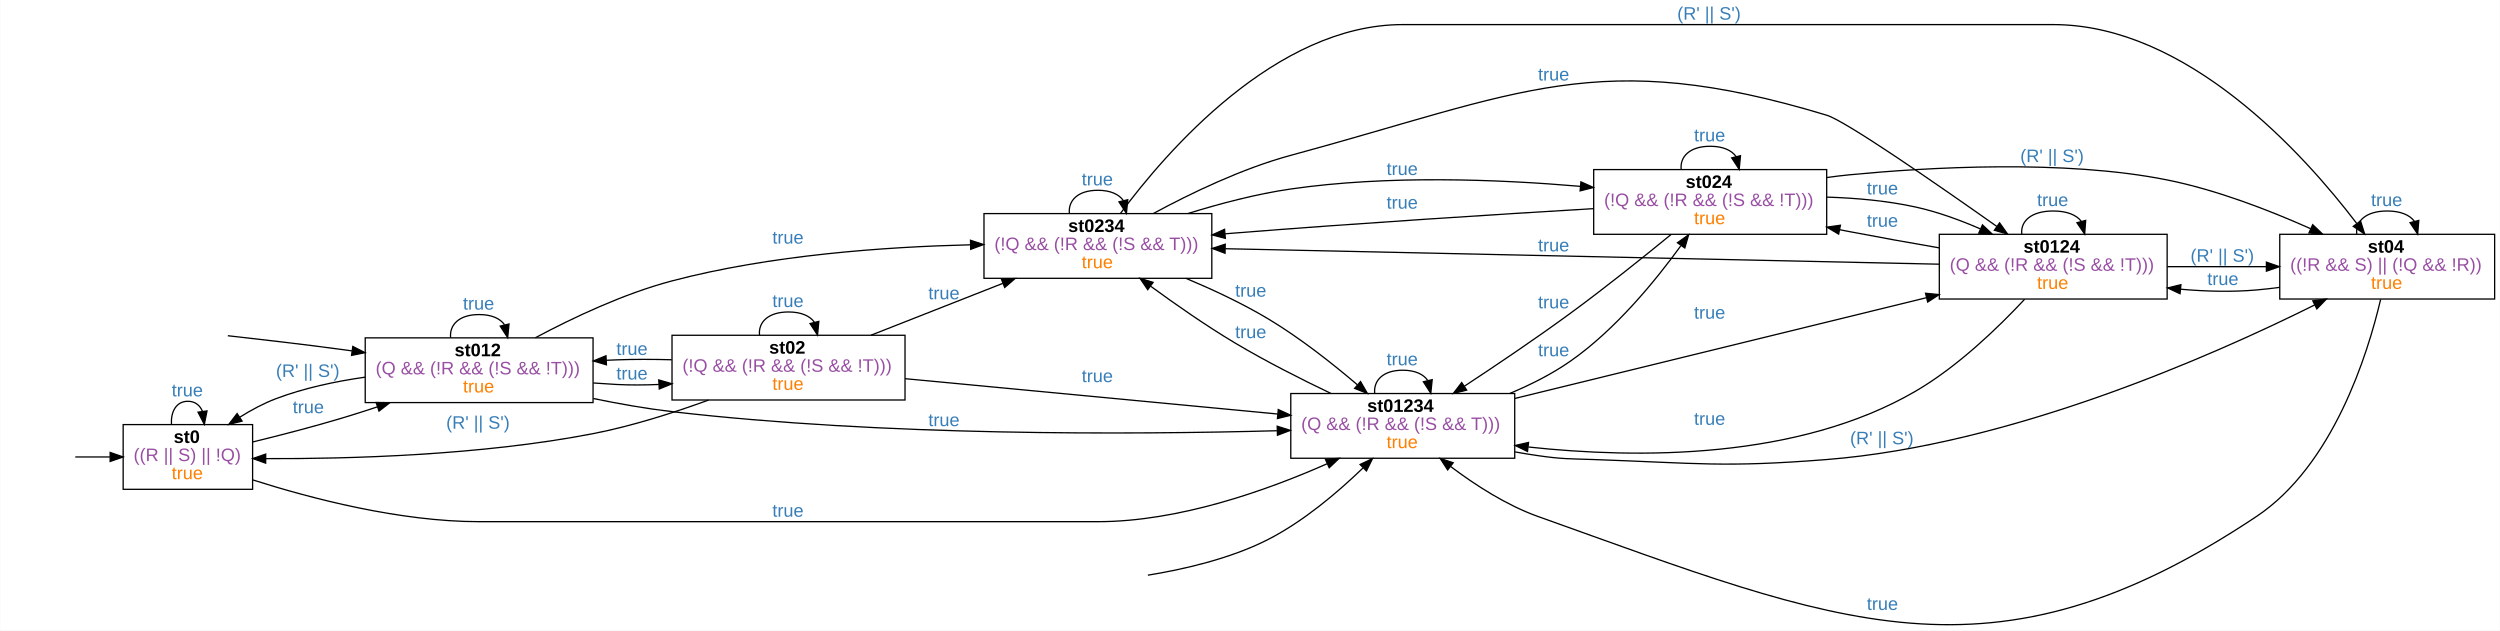
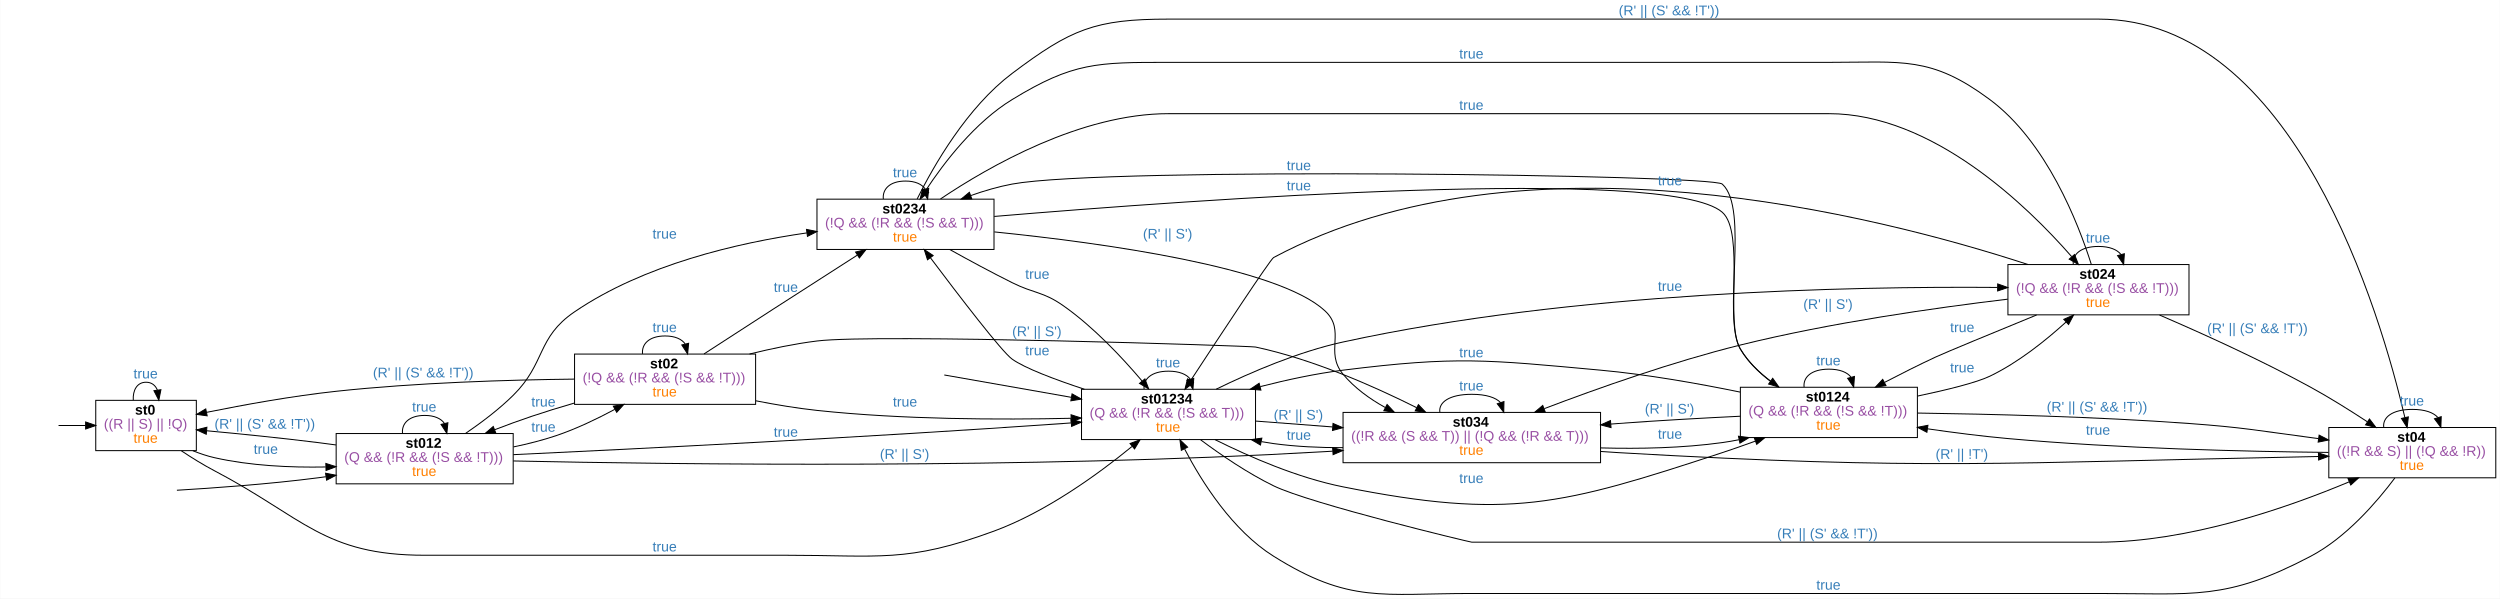
- <svg xmlns="http://www.w3.org/2000/svg" width="1931pt" height="487pt" viewBox="0.00 0.00 1931.00 487.07">
-   <g id="graph0" class="graph" transform="scale(1 1) rotate(0) translate(4 483.0721)">
-     <polygon fill="#ffffff" stroke="transparent" points="-4,4 -4,-483.072 1927,-483.072 1927,4 -4,4" />
+ <svg xmlns="http://www.w3.org/2000/svg" width="2485pt" height="595pt" viewBox="0.00 0.00 2485.00 595.09">
+   <g id="graph0" class="graph" transform="scale(1 1) rotate(0) translate(4 591.0904)">
+     <polygon fill="#ffffff" stroke="transparent" points="-4,4 -4,-591.09 2481,-591.09 2481,4 -4,4" />
    <g id="node2" class="node">
-       <polygon fill="none" stroke="#000000" points="191,-155.072 91,-155.072 91,-105.072 191,-105.072 191,-155.072" />
-       <text text-anchor="start" x="130" y="-140.872" font-family="arial" font-weight="bold" font-size="14.00" fill="#000000">st0</text>
-       <text text-anchor="start" x="99" y="-126.872" font-family="arial" font-size="14.00" fill="#984ea3">((R || S) || !Q)</text>
-       <text text-anchor="start" x="128.5" y="-112.872" font-family="arial" font-size="14.00" fill="#ff7f00">true</text>
+       <polygon fill="none" stroke="#000000" points="191,-193.09 91,-193.09 91,-143.09 191,-143.09 191,-193.09" />
+       <text text-anchor="start" x="130" y="-178.89" font-family="arial" font-weight="bold" font-size="14.00" fill="#000000">st0</text>
+       <text text-anchor="start" x="99" y="-164.89" font-family="arial" font-size="14.00" fill="#984ea3">((R || S) || !Q)</text>
+       <text text-anchor="start" x="128.5" y="-150.89" font-family="arial" font-size="14.00" fill="#ff7f00">true</text>
    </g>
    <g id="edge1" class="edge">
-       <path fill="none" stroke="#000000" d="M54.016,-130.072C62.14,-130.072 71.399,-130.072 80.775,-130.072" />
-       <polygon fill="#000000" stroke="#000000" points="80.946,-133.572 90.946,-130.072 80.946,-126.572 80.946,-133.572" />
+       <path fill="none" stroke="#000000" d="M54.016,-168.09C62.14,-168.09 71.399,-168.09 80.775,-168.09" />
+       <polygon fill="#000000" stroke="#000000" points="80.946,-171.59 90.946,-168.09 80.946,-164.59 80.946,-171.59" />
    </g>
    <g id="edge4" class="edge">
-       <path fill="none" stroke="#000000" d="M128.3,-155.248C127.735,-164.982 131.969,-173.072 141,-173.072 146.644,-173.072 150.415,-169.912 152.311,-165.165" />
-       <polygon fill="#000000" stroke="#000000" points="155.779,-165.637 153.7,-155.248 148.847,-164.666 155.779,-165.637" />
-       <text text-anchor="start" x="128.5" y="-176.872" font-family="arial" font-size="14.00" fill="#377eb8">true</text>
+       <path fill="none" stroke="#000000" d="M128.3,-193.266C127.735,-203 131.969,-211.09 141,-211.09 146.644,-211.09 150.415,-207.93 152.311,-203.183" />
+       <polygon fill="#000000" stroke="#000000" points="155.779,-203.655 153.7,-193.266 148.847,-202.684 155.779,-203.655" />
+       <text text-anchor="start" x="128.5" y="-214.89" font-family="arial" font-size="14.00" fill="#377eb8">true</text>
    </g>
    <g id="node4" class="node">
-       <polygon fill="none" stroke="#000000" points="454,-222.072 278,-222.072 278,-172.072 454,-172.072 454,-222.072" />
-       <text text-anchor="start" x="347" y="-207.872" font-family="arial" font-weight="bold" font-size="14.00" fill="#000000">st012</text>
-       <text text-anchor="start" x="286" y="-193.872" font-family="arial" font-size="14.00" fill="#984ea3">(Q &amp;&amp; (!R &amp;&amp; (!S &amp;&amp; !T)))</text>
-       <text text-anchor="start" x="353.5" y="-179.872" font-family="arial" font-size="14.00" fill="#ff7f00">true</text>
+       <polygon fill="none" stroke="#000000" points="506,-160.09 330,-160.09 330,-110.09 506,-110.09 506,-160.09" />
+       <text text-anchor="start" x="399" y="-145.89" font-family="arial" font-weight="bold" font-size="14.00" fill="#000000">st012</text>
+       <text text-anchor="start" x="338" y="-131.89" font-family="arial" font-size="14.00" fill="#984ea3">(Q &amp;&amp; (!R &amp;&amp; (!S &amp;&amp; !T)))</text>
+       <text text-anchor="start" x="405.5" y="-117.89" font-family="arial" font-size="14.00" fill="#ff7f00">true</text>
    </g>
    <g id="edge5" class="edge">
-       <path fill="none" stroke="#000000" d="M191.063,-141.645C212.423,-146.853 237.551,-153.339 260,-160.072 268.938,-162.753 278.239,-165.725 287.456,-168.785" />
-       <polygon fill="#000000" stroke="#000000" points="286.417,-172.129 297.011,-171.998 288.648,-165.494 286.417,-172.129" />
-       <text text-anchor="start" x="222" y="-163.872" font-family="arial" font-size="14.00" fill="#377eb8">true</text>
+       <path fill="none" stroke="#000000" d="M187.612,-142.964C194.611,-140.139 201.873,-137.701 209,-136.09 244.514,-128.062 284.298,-126.174 319.549,-126.846" />
+       <polygon fill="#000000" stroke="#000000" points="319.758,-130.353 329.847,-127.117 319.942,-123.355 319.758,-130.353" />
+       <text text-anchor="start" x="248" y="-139.89" font-family="arial" font-size="14.00" fill="#377eb8">true</text>
    </g>
    <g id="node6" class="node">
-       <polygon fill="none" stroke="#000000" points="1166,-179.072 993,-179.072 993,-129.072 1166,-129.072 1166,-179.072" />
-       <text text-anchor="start" x="1052" y="-164.872" font-family="arial" font-weight="bold" font-size="14.00" fill="#000000">st01234</text>
-       <text text-anchor="start" x="1001" y="-150.872" font-family="arial" font-size="14.00" fill="#984ea3">(Q &amp;&amp; (!R &amp;&amp; (!S &amp;&amp; T)))</text>
-       <text text-anchor="start" x="1067" y="-136.872" font-family="arial" font-size="14.00" fill="#ff7f00">true</text>
+       <polygon fill="none" stroke="#000000" points="1244,-204.09 1071,-204.09 1071,-154.09 1244,-154.09 1244,-204.09" />
+       <text text-anchor="start" x="1130" y="-189.89" font-family="arial" font-weight="bold" font-size="14.00" fill="#000000">st01234</text>
+       <text text-anchor="start" x="1079" y="-175.89" font-family="arial" font-size="14.00" fill="#984ea3">(Q &amp;&amp; (!R &amp;&amp; (!S &amp;&amp; T)))</text>
+       <text text-anchor="start" x="1145" y="-161.89" font-family="arial" font-size="14.00" fill="#ff7f00">true</text>
    </g>
    <g id="edge6" class="edge">
-       <path fill="none" stroke="#000000" d="M191.227,-112.303C236.366,-97.932 304.776,-80.072 366,-80.072 366,-80.072 366,-80.072 844,-80.072 906.547,-80.072 974.318,-104.123 1021.029,-124.802" />
-       <polygon fill="#000000" stroke="#000000" points="1019.82,-128.096 1030.375,-129.019 1022.699,-121.716 1019.82,-128.096" />
-       <text text-anchor="start" x="592.5" y="-83.872" font-family="arial" font-size="14.00" fill="#377eb8">true</text>
+       <path fill="none" stroke="#000000" d="M176.167,-142.868C186.487,-136.007 197.97,-128.88 209,-123.09 297.641,-76.562 317.889,-39.09 418,-39.09 418,-39.09 418,-39.09 777.5,-39.09 869.896,-39.09 897.286,-31.19 984,-63.09 1036.039,-82.235 1087.861,-119.942 1121.13,-147.179" />
+       <polygon fill="#000000" stroke="#000000" points="1119.247,-150.165 1129.177,-153.86 1123.719,-144.779 1119.247,-150.165" />
+       <text text-anchor="start" x="644.5" y="-42.89" font-family="arial" font-size="14.00" fill="#377eb8">true</text>
    </g>
    <g id="edge2" class="edge">
-       <path fill="none" stroke="#000000" d="M171.855,-223.722C195.898,-221.044 230.105,-217.086 260,-213.072 262.542,-212.731 265.118,-212.38 267.716,-212.021" />
-       <polygon fill="#000000" stroke="#000000" points="268.408,-215.459 277.825,-210.605 267.436,-208.526 268.408,-215.459" />
+       <path fill="none" stroke="#000000" d="M171.674,-103.715C205.969,-105.737 263.116,-109.723 312,-116.09 314.555,-116.423 317.142,-116.775 319.75,-117.144" />
+       <polygon fill="#000000" stroke="#000000" points="319.49,-120.643 329.893,-118.638 320.51,-113.718 319.49,-120.643" />
+     </g>
+     <g id="edge13" class="edge">
+       <path fill="none" stroke="#000000" d="M329.841,-148.744C323.808,-149.572 317.817,-150.363 312,-151.09 275.404,-155.668 234.277,-159.789 201.529,-162.827" />
+       <polygon fill="#000000" stroke="#000000" points="200.845,-159.375 191.207,-163.774 201.485,-166.345 200.845,-159.375" />
+       <text text-anchor="start" x="209" y="-164.89" font-family="arial" font-size="14.00" fill="#377eb8">(R' || (S' &amp;&amp; !T'))</text>
+     </g>
+     <g id="edge17" class="edge">
+       <path fill="none" stroke="#000000" d="M395.961,-160.266C394.982,-170 402.328,-178.09 418,-178.09 427.795,-178.09 434.338,-174.93 437.628,-170.183" />
+       <polygon fill="#000000" stroke="#000000" points="441.078,-170.81 440.039,-160.266 434.276,-169.156 441.078,-170.81" />
+       <text text-anchor="start" x="405.5" y="-181.89" font-family="arial" font-size="14.00" fill="#377eb8">true</text>
+     </g>
+     <g id="edge18" class="edge">
+       <path fill="none" stroke="#000000" d="M506.139,-139.088C628.804,-144.848 857.921,-156.317 1053,-170.09 1055.543,-170.27 1058.12,-170.457 1060.721,-170.65" />
+       <polygon fill="#000000" stroke="#000000" points="1060.604,-174.151 1070.841,-171.42 1061.136,-167.171 1060.604,-174.151" />
+       <text text-anchor="start" x="765" y="-156.89" font-family="arial" font-size="14.00" fill="#377eb8">true</text>
+     </g>
+     <g id="node7" class="node">
+       <polygon fill="none" stroke="#000000" points="747,-239.09 567,-239.09 567,-189.09 747,-189.09 747,-239.09" />
+       <text text-anchor="start" x="642" y="-224.89" font-family="arial" font-weight="bold" font-size="14.00" fill="#000000">st02</text>
+       <text text-anchor="start" x="575" y="-210.89" font-family="arial" font-size="14.00" fill="#984ea3">(!Q &amp;&amp; (!R &amp;&amp; (!S &amp;&amp; !T)))</text>
+       <text text-anchor="start" x="644.5" y="-196.89" font-family="arial" font-size="14.00" fill="#ff7f00">true</text>
+     </g>
+     <g id="edge15" class="edge">
+       <path fill="none" stroke="#000000" d="M506.305,-146.796C520.761,-149.791 535.438,-153.505 549,-158.09 568.679,-164.745 589.178,-174.552 606.963,-184.107" />
+       <polygon fill="#000000" stroke="#000000" points="605.546,-187.322 615.997,-189.063 608.913,-181.185 605.546,-187.322" />
+       <text text-anchor="start" x="524" y="-161.89" font-family="arial" font-size="14.00" fill="#377eb8">true</text>
+     </g>
+     <g id="node8" class="node">
+       <polygon fill="none" stroke="#000000" points="1587,-181.09 1331,-181.09 1331,-131.09 1587,-131.09 1587,-181.09" />
+       <text text-anchor="start" x="1440" y="-166.89" font-family="arial" font-weight="bold" font-size="14.00" fill="#000000">st034</text>
+       <text text-anchor="start" x="1339" y="-152.89" font-family="arial" font-size="14.00" fill="#984ea3">((!R &amp;&amp; (S &amp;&amp; T)) || (!Q &amp;&amp; (!R &amp;&amp; T)))</text>
+       <text text-anchor="start" x="1446.5" y="-138.89" font-family="arial" font-size="14.00" fill="#ff7f00">true</text>
+     </g>
+     <g id="edge14" class="edge">
+       <path fill="none" stroke="#000000" d="M506.07,-132.829C666.643,-129.362 1017.688,-124.814 1313,-142.09 1315.558,-142.24 1318.14,-142.4 1320.741,-142.568" />
+       <polygon fill="#000000" stroke="#000000" points="1320.638,-146.069 1330.853,-143.259 1321.115,-139.085 1320.638,-146.069" />
+       <text text-anchor="start" x="870.5" y="-134.89" font-family="arial" font-size="14.00" fill="#377eb8">(R' || S')</text>
+     </g>
+     <g id="node9" class="node">
+       <polygon fill="none" stroke="#000000" points="984,-393.09 808,-393.09 808,-343.09 984,-343.09 984,-393.09" />
+       <text text-anchor="start" x="873" y="-378.89" font-family="arial" font-weight="bold" font-size="14.00" fill="#000000">st0234</text>
+       <text text-anchor="start" x="816" y="-364.89" font-family="arial" font-size="14.00" fill="#984ea3">(!Q &amp;&amp; (!R &amp;&amp; (!S &amp;&amp; T)))</text>
+       <text text-anchor="start" x="883.5" y="-350.89" font-family="arial" font-size="14.00" fill="#ff7f00">true</text>
+     </g>
+     <g id="edge16" class="edge">
+       <path fill="none" stroke="#000000" d="M458.637,-160.217C474.306,-170.889 491.829,-184.095 506,-198.09 538.572,-230.259 529.158,-255.326 567,-281.09 635.774,-327.915 728.44,-349.551 797.901,-359.54" />
+       <polygon fill="#000000" stroke="#000000" points="797.591,-363.03 807.976,-360.931 798.548,-356.096 797.591,-363.03" />
+       <text text-anchor="start" x="644.5" y="-353.89" font-family="arial" font-size="14.00" fill="#377eb8">true</text>
+     </g>
+     <g id="edge3" class="edge">
+       <path fill="none" stroke="#000000" d="M934.585,-218.303C967.734,-212.472 1016.964,-203.812 1060.734,-196.112" />
+       <polygon fill="#000000" stroke="#000000" points="1061.61,-199.512 1070.853,-194.332 1060.398,-192.618 1061.61,-199.512" />
+     </g>
+     <g id="edge49" class="edge">
+       <path fill="none" stroke="#000000" d="M1133.22,-204.266C1132.141,-214 1140.234,-222.09 1157.5,-222.09 1168.291,-222.09 1175.499,-218.93 1179.124,-214.183" />
+       <polygon fill="#000000" stroke="#000000" points="1182.574,-214.831 1181.78,-204.266 1175.812,-213.02 1182.574,-214.831" />
+       <text text-anchor="start" x="1145" y="-225.89" font-family="arial" font-size="14.00" fill="#377eb8">true</text>
+     </g>
+     <g id="edge45" class="edge">
+       <path fill="none" stroke="#000000" d="M1244.302,-172.469C1268.106,-170.653 1294.522,-168.638 1320.453,-166.66" />
+       <polygon fill="#000000" stroke="#000000" points="1321.042,-170.125 1330.747,-165.874 1320.509,-163.145 1321.042,-170.125" />
+       <text text-anchor="start" x="1262" y="-173.89" font-family="arial" font-size="14.00" fill="#377eb8">(R' || S')</text>
+     </g>
+     <g id="edge47" class="edge">
+       <path fill="none" stroke="#000000" d="M1073.87,-204.103C1043.945,-214.006 1014.52,-225.138 1002,-234.09 991.793,-241.389 948.772,-297.578 920.773,-334.841" />
+       <polygon fill="#000000" stroke="#000000" points="917.898,-332.841 914.699,-342.941 923.498,-337.041 917.898,-332.841" />
+       <text text-anchor="start" x="1015" y="-237.89" font-family="arial" font-size="14.00" fill="#377eb8">true</text>
+     </g>
+     <g id="node10" class="node">
+       <polygon fill="none" stroke="#000000" points="2477,-166.09 2311,-166.09 2311,-116.09 2477,-116.09 2477,-166.09" />
+       <text text-anchor="start" x="2379" y="-151.89" font-family="arial" font-weight="bold" font-size="14.00" fill="#000000">st04</text>
+       <text text-anchor="start" x="2319" y="-137.89" font-family="arial" font-size="14.00" fill="#984ea3">((!R &amp;&amp; S) || (!Q &amp;&amp; !R))</text>
+       <text text-anchor="start" x="2381.5" y="-123.89" font-family="arial" font-size="14.00" fill="#ff7f00">true</text>
+     </g>
+     <g id="edge44" class="edge">
+       <path fill="none" stroke="#000000" d="M1189.432,-153.828C1209.403,-138.956 1236.161,-120.659 1262,-108.09 1298.811,-90.185 1457.298,-52.09 1459,-52.09 1459,-52.09 1459,-52.09 2082,-52.09 2171.206,-52.09 2269.445,-86.151 2331.401,-112.131" />
+       <polygon fill="#000000" stroke="#000000" points="2330.077,-115.371 2340.649,-116.062 2332.816,-108.929 2330.077,-115.371" />
+       <text text-anchor="start" x="1762.5" y="-55.89" font-family="arial" font-size="14.00" fill="#377eb8">(R' || (S' &amp;&amp; !T'))</text>
+     </g>
+     <g id="node11" class="node">
+       <polygon fill="none" stroke="#000000" points="1902,-206.09 1726,-206.09 1726,-156.09 1902,-156.09 1902,-206.09" />
+       <text text-anchor="start" x="1791" y="-191.89" font-family="arial" font-weight="bold" font-size="14.00" fill="#000000">st0124</text>
+       <text text-anchor="start" x="1734" y="-177.89" font-family="arial" font-size="14.00" fill="#984ea3">(Q &amp;&amp; (!R &amp;&amp; (!S &amp;&amp; !T)))</text>
+       <text text-anchor="start" x="1801.5" y="-163.89" font-family="arial" font-size="14.00" fill="#ff7f00">true</text>
+     </g>
+     <g id="edge48" class="edge">
+       <path fill="none" stroke="#000000" d="M1203.778,-153.996C1237.851,-137.006 1285.903,-116.076 1331,-107.09 1495.992,-74.215 1548.167,-88.587 1708,-141.09 1718.695,-144.604 1729.907,-148.545 1740.869,-152.548" />
+       <polygon fill="#000000" stroke="#000000" points="1739.825,-155.894 1750.419,-156.073 1742.249,-149.327 1739.825,-155.894" />
+       <text text-anchor="start" x="1446.5" y="-110.89" font-family="arial" font-size="14.00" fill="#377eb8">true</text>
+     </g>
+     <g id="node12" class="node">
+       <polygon fill="none" stroke="#000000" points="2172,-328.09 1992,-328.09 1992,-278.09 2172,-278.09 2172,-328.09" />
+       <text text-anchor="start" x="2063" y="-313.89" font-family="arial" font-weight="bold" font-size="14.00" fill="#000000">st024</text>
+       <text text-anchor="start" x="2000" y="-299.89" font-family="arial" font-size="14.00" fill="#984ea3">(!Q &amp;&amp; (!R &amp;&amp; (!S &amp;&amp; !T)))</text>
+       <text text-anchor="start" x="2069.5" y="-285.89" font-family="arial" font-size="14.00" fill="#ff7f00">true</text>
+     </g>
+     <g id="edge46" class="edge">
+       <path fill="none" stroke="#000000" d="M1204.975,-204.227C1239.026,-220.885 1286.551,-241.394 1331,-251.09 1559.821,-301.009 1836.281,-306.521 1981.564,-305.336" />
+       <polygon fill="#000000" stroke="#000000" points="1981.829,-308.834 1991.795,-305.24 1981.763,-301.834 1981.829,-308.834" />
+       <text text-anchor="start" x="1644" y="-301.89" font-family="arial" font-size="14.00" fill="#377eb8">true</text>
+     </g>
+     <g id="edge7" class="edge">
+       <path fill="none" stroke="#000000" d="M566.886,-214.2C501.073,-213.45 409.781,-210.687 330,-202.09 286.673,-197.422 238.318,-188.657 201.365,-181.196" />
+       <polygon fill="#000000" stroke="#000000" points="201.756,-177.704 191.258,-179.13 200.355,-184.562 201.756,-177.704" />
+       <text text-anchor="start" x="366.5" y="-215.89" font-family="arial" font-size="14.00" fill="#377eb8">(R' || (S' &amp;&amp; !T'))</text>
+     </g>
+     <g id="edge11" class="edge">
+       <path fill="none" stroke="#000000" d="M566.82,-190.397C552.42,-186.214 537.744,-181.711 524,-177.09 512.156,-173.109 499.708,-168.537 487.674,-163.909" />
+       <polygon fill="#000000" stroke="#000000" points="488.719,-160.56 478.131,-160.194 486.18,-167.083 488.719,-160.56" />
+       <text text-anchor="start" x="524" y="-186.89" font-family="arial" font-size="14.00" fill="#377eb8">true</text>
    </g>
    <g id="edge12" class="edge">
-       <path fill="none" stroke="#000000" d="M277.899,-191.709C254.958,-188.44 230.622,-183.258 209,-175.072 199.468,-171.463 189.918,-166.325 181.115,-160.803" />
-       <polygon fill="#000000" stroke="#000000" points="182.868,-157.766 172.59,-155.195 179.021,-163.614 182.868,-157.766" />
-       <text text-anchor="start" x="209" y="-191.872" font-family="arial" font-size="14.00" fill="#377eb8">(R' || S')</text>
-     </g>
-     <g id="edge15" class="edge">
-       <path fill="none" stroke="#000000" d="M343.961,-222.248C342.982,-231.982 350.328,-240.072 366,-240.072 375.795,-240.072 382.338,-236.912 385.628,-232.165" />
-       <polygon fill="#000000" stroke="#000000" points="389.078,-232.792 388.039,-222.248 382.276,-231.138 389.078,-232.792" />
-       <text text-anchor="start" x="353.5" y="-243.872" font-family="arial" font-size="14.00" fill="#377eb8">true</text>
-     </g>
-     <g id="edge16" class="edge">
-       <path fill="none" stroke="#000000" d="M454.171,-175.214C474.059,-171.102 495.157,-167.375 515,-165.072 678.112,-146.145 869.475,-147.279 982.269,-150.323" />
-       <polygon fill="#000000" stroke="#000000" points="982.505,-153.831 992.599,-150.613 982.702,-146.834 982.505,-153.831" />
-       <text text-anchor="start" x="713" y="-153.872" font-family="arial" font-size="14.00" fill="#377eb8">true</text>
-     </g>
-     <g id="node7" class="node">
-       <polygon fill="none" stroke="#000000" points="695,-224.072 515,-224.072 515,-174.072 695,-174.072 695,-224.072" />
-       <text text-anchor="start" x="590" y="-209.872" font-family="arial" font-weight="bold" font-size="14.00" fill="#000000">st02</text>
-       <text text-anchor="start" x="523" y="-195.872" font-family="arial" font-size="14.00" fill="#984ea3">(!Q &amp;&amp; (!R &amp;&amp; (!S &amp;&amp; !T)))</text>
-       <text text-anchor="start" x="592.5" y="-181.872" font-family="arial" font-size="14.00" fill="#ff7f00">true</text>
-     </g>
-     <g id="edge13" class="edge">
-       <path fill="none" stroke="#000000" d="M454.152,-187.226C460.187,-186.767 466.18,-186.373 472,-186.072 482.643,-185.521 493.75,-185.587 504.81,-186.065" />
-       <polygon fill="#000000" stroke="#000000" points="504.765,-189.568 514.94,-186.615 505.144,-182.578 504.765,-189.568" />
-       <text text-anchor="start" x="472" y="-189.872" font-family="arial" font-size="14.00" fill="#377eb8">true</text>
-     </g>
-     <g id="node8" class="node">
-       <polygon fill="none" stroke="#000000" points="932,-318.072 756,-318.072 756,-268.072 932,-268.072 932,-318.072" />
-       <text text-anchor="start" x="821" y="-303.872" font-family="arial" font-weight="bold" font-size="14.00" fill="#000000">st0234</text>
-       <text text-anchor="start" x="764" y="-289.872" font-family="arial" font-size="14.00" fill="#984ea3">(!Q &amp;&amp; (!R &amp;&amp; (!S &amp;&amp; T)))</text>
-       <text text-anchor="start" x="831.5" y="-275.872" font-family="arial" font-size="14.00" fill="#ff7f00">true</text>
-     </g>
-     <g id="edge14" class="edge">
-       <path fill="none" stroke="#000000" d="M409.454,-222.169C438.387,-237.609 477.787,-256.261 515,-266.072 590.771,-286.049 679.456,-292.389 745.645,-293.96" />
-       <polygon fill="#000000" stroke="#000000" points="745.586,-297.459 755.656,-294.165 745.73,-290.461 745.586,-297.459" />
-       <text text-anchor="start" x="592.5" y="-294.872" font-family="arial" font-size="14.00" fill="#377eb8">true</text>
-     </g>
-     <g id="edge3" class="edge">
-       <path fill="none" stroke="#000000" d="M882.604,-38.737C909.595,-43.115 945.878,-51.289 975,-66.072 1002.633,-80.1 1029.28,-102.731 1048.75,-121.53" />
-       <polygon fill="#000000" stroke="#000000" points="1046.53,-124.257 1056.109,-128.785 1051.445,-119.272 1046.53,-124.257" />
+       <path fill="none" stroke="#000000" d="M747.185,-192.648C767.102,-188.734 788.176,-185.219 808,-183.09 892.965,-173.967 990.213,-173.671 1060.519,-175.251" />
+       <polygon fill="#000000" stroke="#000000" points="1060.61,-178.754 1070.692,-175.497 1060.779,-171.756 1060.61,-178.754" />
+       <text text-anchor="start" x="883.5" y="-186.89" font-family="arial" font-size="14.00" fill="#377eb8">true</text>
+     </g>
+     <g id="edge9" class="edge">
+       <path fill="none" stroke="#000000" d="M634.588,-239.266C633.592,-249 641.062,-257.09 657,-257.09 666.961,-257.09 673.615,-253.93 676.961,-249.183" />
+       <polygon fill="#000000" stroke="#000000" points="680.41,-249.814 679.412,-239.266 673.615,-248.134 680.41,-249.814" />
+       <text text-anchor="start" x="644.5" y="-260.89" font-family="arial" font-size="14.00" fill="#377eb8">true</text>
+     </g>
+     <g id="edge8" class="edge">
+       <path fill="none" stroke="#000000" d="M740.959,-239.114C762.603,-244.487 786.001,-249.365 808,-252.09 867.352,-259.444 1239.014,-247.152 1244,-246.09 1300.968,-233.963 1361.843,-207.02 1404.223,-185.757" />
+       <polygon fill="#000000" stroke="#000000" points="1405.912,-188.825 1413.244,-181.176 1402.743,-182.583 1405.912,-188.825" />
+       <text text-anchor="start" x="1002" y="-256.89" font-family="arial" font-size="14.00" fill="#377eb8">(R' || S')</text>
+     </g>
+     <g id="edge10" class="edge">
+       <path fill="none" stroke="#000000" d="M695.71,-239.245C716.277,-252.594 741.995,-269.26 765,-284.09 792.523,-301.834 823.351,-321.606 848.183,-337.508" />
+       <polygon fill="#000000" stroke="#000000" points="846.393,-340.518 856.702,-342.962 850.167,-334.623 846.393,-340.518" />
+       <text text-anchor="start" x="765" y="-300.89" font-family="arial" font-size="14.00" fill="#377eb8">true</text>
+     </g>
+     <g id="edge37" class="edge">
+       <path fill="none" stroke="#000000" d="M1330.982,-146.044C1307.947,-145.982 1284.207,-147.066 1262,-150.09 1258.021,-150.632 1253.98,-151.285 1249.914,-152.027" />
+       <polygon fill="#000000" stroke="#000000" points="1248.906,-148.659 1239.78,-154.04 1250.27,-155.524 1248.906,-148.659" />
+       <text text-anchor="start" x="1275" y="-153.89" font-family="arial" font-size="14.00" fill="#377eb8">true</text>
+     </g>
+     <g id="edge35" class="edge">
+       <path fill="none" stroke="#000000" d="M1427.249,-181.266C1425.838,-191 1436.422,-199.09 1459,-199.09 1473.464,-199.09 1483.006,-195.77 1487.624,-190.824" />
+       <polygon fill="#000000" stroke="#000000" points="1490.969,-191.859 1490.751,-181.266 1484.315,-189.683 1490.969,-191.859" />
+       <text text-anchor="start" x="1446.5" y="-202.89" font-family="arial" font-size="14.00" fill="#377eb8">true</text>
+     </g>
+     <g id="edge34" class="edge">
+       <path fill="none" stroke="#000000" d="M1587.136,-142.269C1593.171,-141.825 1599.149,-141.427 1605,-141.09 1910.277,-123.506 1987.277,-131.039 2293,-137.09 2295.533,-137.141 2298.102,-137.198 2300.694,-137.261" />
+       <polygon fill="#000000" stroke="#000000" points="2300.691,-140.762 2310.782,-137.534 2300.881,-133.765 2300.691,-140.762" />
+       <text text-anchor="start" x="1920" y="-134.89" font-family="arial" font-size="14.00" fill="#377eb8">(R' || !T')</text>
+     </g>
+     <g id="edge36" class="edge">
+       <path fill="none" stroke="#000000" d="M1587.088,-145.804C1626.063,-144.745 1668.92,-145.667 1708,-151.09 1713.446,-151.846 1719.006,-152.811 1724.586,-153.927" />
+       <polygon fill="#000000" stroke="#000000" points="1724.117,-157.406 1734.629,-156.09 1725.59,-150.563 1724.117,-157.406" />
+       <text text-anchor="start" x="1644" y="-154.89" font-family="arial" font-size="14.00" fill="#377eb8">true</text>
+     </g>
+     <g id="edge43" class="edge">
+       <path fill="none" stroke="#000000" d="M939.952,-343.053C958.87,-332.535 981.346,-320.379 1002,-310.09 1024.256,-299.003 1032.659,-301.391 1053,-287.09 1082.975,-266.017 1111.512,-235.561 1131.167,-212.36" />
+       <polygon fill="#000000" stroke="#000000" points="1134.02,-214.405 1137.737,-204.483 1128.644,-209.921 1134.02,-214.405" />
+       <text text-anchor="start" x="1015" y="-313.89" font-family="arial" font-size="14.00" fill="#377eb8">true</text>
    </g>
    <g id="edge39" class="edge">
-       <path fill="none" stroke="#000000" d="M1057.835,-179.248C1056.872,-188.982 1064.094,-197.072 1079.5,-197.072 1089.129,-197.072 1095.561,-193.912 1098.795,-189.165" />
-       <polygon fill="#000000" stroke="#000000" points="1102.245,-189.787 1101.165,-179.248 1095.437,-188.161 1102.245,-189.787" />
-       <text text-anchor="start" x="1067" y="-200.872" font-family="arial" font-size="14.00" fill="#377eb8">true</text>
-     </g>
-     <g id="edge37" class="edge">
-       <path fill="none" stroke="#000000" d="M1023.987,-179.151C1000.693,-190.274 973.59,-204.015 950,-218.072 927.732,-231.341 904.083,-247.821 884.786,-261.951" />
-       <polygon fill="#000000" stroke="#000000" points="882.49,-259.295 876.524,-268.051 886.648,-264.927 882.49,-259.295" />
-       <text text-anchor="start" x="950" y="-221.872" font-family="arial" font-size="14.00" fill="#377eb8">true</text>
-     </g>
-     <g id="node9" class="node">
-       <polygon fill="none" stroke="#000000" points="1923,-302.072 1757,-302.072 1757,-252.072 1923,-252.072 1923,-302.072" />
-       <text text-anchor="start" x="1825" y="-287.872" font-family="arial" font-weight="bold" font-size="14.00" fill="#000000">st04</text>
-       <text text-anchor="start" x="1765" y="-273.872" font-family="arial" font-size="14.00" fill="#984ea3">((!R &amp;&amp; S) || (!Q &amp;&amp; !R))</text>
-       <text text-anchor="start" x="1827.5" y="-259.872" font-family="arial" font-size="14.00" fill="#ff7f00">true</text>
-     </g>
-     <g id="edge35" class="edge">
-       <path fill="none" stroke="#000000" d="M1166.28,-133.957C1172.26,-132.885 1178.208,-131.907 1184,-131.072 1202.962,-128.339 1207.854,-128.739 1227,-128.072 1306.951,-125.287 1327.25,-121.755 1407,-128.072 1548.556,-139.285 1703.369,-207.386 1784.029,-247.533" />
-       <polygon fill="#000000" stroke="#000000" points="1782.511,-250.687 1793.019,-252.045 1785.651,-244.431 1782.511,-250.687" />
-       <text text-anchor="start" x="1425" y="-139.872" font-family="arial" font-size="14.00" fill="#377eb8">(R' || S')</text>
-     </g>
-     <g id="node10" class="node">
-       <polygon fill="none" stroke="#000000" points="1670,-302.072 1494,-302.072 1494,-252.072 1670,-252.072 1670,-302.072" />
-       <text text-anchor="start" x="1559" y="-287.872" font-family="arial" font-weight="bold" font-size="14.00" fill="#000000">st0124</text>
-       <text text-anchor="start" x="1502" y="-273.872" font-family="arial" font-size="14.00" fill="#984ea3">(Q &amp;&amp; (!R &amp;&amp; (!S &amp;&amp; !T)))</text>
-       <text text-anchor="start" x="1569.5" y="-259.872" font-family="arial" font-size="14.00" fill="#ff7f00">true</text>
+       <path fill="none" stroke="#000000" d="M984.297,-360.546C1092.169,-349.564 1266.126,-325.578 1313,-282.09 1334.348,-262.285 1312.332,-241.44 1331,-219.09 1342.282,-205.583 1357.162,-194.721 1372.773,-186.075" />
+       <polygon fill="#000000" stroke="#000000" points="1374.787,-188.972 1382.028,-181.238 1371.544,-182.768 1374.787,-188.972" />
+       <text text-anchor="start" x="1132" y="-353.89" font-family="arial" font-size="14.00" fill="#377eb8">(R' || S')</text>
+     </g>
+     <g id="edge41" class="edge">
+       <path fill="none" stroke="#000000" d="M873.961,-393.266C872.982,-403 880.328,-411.09 896,-411.09 905.795,-411.09 912.338,-407.93 915.628,-403.183" />
+       <polygon fill="#000000" stroke="#000000" points="919.078,-403.81 918.039,-393.266 912.276,-402.156 919.078,-403.81" />
+       <text text-anchor="start" x="883.5" y="-414.89" font-family="arial" font-size="14.00" fill="#377eb8">true</text>
    </g>
    <g id="edge38" class="edge">
-       <path fill="none" stroke="#000000" d="M1166.169,-175.287C1254.613,-196.936 1391.641,-230.477 1483.986,-253.081" />
-       <polygon fill="#000000" stroke="#000000" points="1483.353,-256.529 1493.898,-255.507 1485.017,-249.73 1483.353,-256.529" />
-       <text text-anchor="start" x="1304.5" y="-236.872" font-family="arial" font-size="14.00" fill="#377eb8">true</text>
-     </g>
-     <g id="node11" class="node">
-       <polygon fill="none" stroke="#000000" points="1407,-352.072 1227,-352.072 1227,-302.072 1407,-302.072 1407,-352.072" />
-       <text text-anchor="start" x="1298" y="-337.872" font-family="arial" font-weight="bold" font-size="14.00" fill="#000000">st024</text>
-       <text text-anchor="start" x="1235" y="-323.872" font-family="arial" font-size="14.00" fill="#984ea3">(!Q &amp;&amp; (!R &amp;&amp; (!S &amp;&amp; !T)))</text>
-       <text text-anchor="start" x="1304.5" y="-309.872" font-family="arial" font-size="14.00" fill="#ff7f00">true</text>
-     </g>
-     <g id="edge36" class="edge">
-       <path fill="none" stroke="#000000" d="M1162.319,-179.182C1178.531,-185.956 1194.87,-194.21 1209,-204.072 1243.695,-228.288 1274.564,-265.94 1294.322,-293.21" />
-       <polygon fill="#000000" stroke="#000000" points="1291.689,-295.547 1300.337,-301.668 1297.394,-291.49 1291.689,-295.547" />
-       <text text-anchor="start" x="1184" y="-207.872" font-family="arial" font-size="14.00" fill="#377eb8">true</text>
-     </g>
-     <g id="edge7" class="edge">
-       <path fill="none" stroke="#000000" d="M543.202,-174.017C516.253,-164.192 484.016,-153.894 454,-148.072 367.319,-131.26 264.812,-128.526 201.34,-128.78" />
-       <polygon fill="#000000" stroke="#000000" points="201.089,-125.282 191.112,-128.849 201.136,-132.282 201.089,-125.282" />
-       <text text-anchor="start" x="340.5" y="-151.872" font-family="arial" font-size="14.00" fill="#377eb8">(R' || S')</text>
-     </g>
-     <g id="edge10" class="edge">
-       <path fill="none" stroke="#000000" d="M514.864,-205.156C500.527,-205.542 485.858,-205.594 472,-205.072 469.459,-204.976 466.883,-204.868 464.286,-204.748" />
-       <polygon fill="#000000" stroke="#000000" points="464.342,-201.246 454.178,-204.233 463.987,-208.237 464.342,-201.246" />
-       <text text-anchor="start" x="472" y="-208.872" font-family="arial" font-size="14.00" fill="#377eb8">true</text>
-     </g>
-     <g id="edge11" class="edge">
-       <path fill="none" stroke="#000000" d="M695.087,-190.529C777.351,-182.727 898.627,-171.226 982.879,-163.235" />
-       <polygon fill="#000000" stroke="#000000" points="983.341,-166.707 992.965,-162.279 982.68,-159.739 983.341,-166.707" />
-       <text text-anchor="start" x="831.5" y="-187.872" font-family="arial" font-size="14.00" fill="#377eb8">true</text>
-     </g>
-     <g id="edge8" class="edge">
-       <path fill="none" stroke="#000000" d="M582.588,-224.248C581.592,-233.982 589.062,-242.072 605,-242.072 614.961,-242.072 621.615,-238.912 624.961,-234.165" />
-       <polygon fill="#000000" stroke="#000000" points="628.41,-234.795 627.412,-224.248 621.615,-233.116 628.41,-234.795" />
-       <text text-anchor="start" x="592.5" y="-245.872" font-family="arial" font-size="14.00" fill="#377eb8">true</text>
-     </g>
-     <g id="edge9" class="edge">
-       <path fill="none" stroke="#000000" d="M668.734,-224.139C700.072,-236.465 738.007,-251.384 770.558,-264.187" />
-       <polygon fill="#000000" stroke="#000000" points="769.442,-267.509 780.029,-267.912 772.004,-260.995 769.442,-267.509" />
-       <text text-anchor="start" x="713" y="-251.872" font-family="arial" font-size="14.00" fill="#377eb8">true</text>
-     </g>
-     <g id="edge34" class="edge">
-       <path fill="none" stroke="#000000" d="M912.003,-268.059C932.795,-259.348 955.348,-248.788 975,-237.072 999.662,-222.369 1024.935,-202.451 1044.449,-185.813" />
-       <polygon fill="#000000" stroke="#000000" points="1046.889,-188.33 1052.17,-179.144 1042.314,-183.032 1046.889,-188.33" />
-       <text text-anchor="start" x="950" y="-253.872" font-family="arial" font-size="14.00" fill="#377eb8">true</text>
+       <path fill="none" stroke="#000000" d="M907.586,-393.279C924.056,-426.437 957.277,-484.449 1002,-518.09 1060.465,-562.069 1084.34,-572.09 1157.5,-572.09 1157.5,-572.09 1157.5,-572.09 2082,-572.09 2277.136,-572.09 2362.675,-278.616 2386.619,-176.003" />
+       <polygon fill="#000000" stroke="#000000" points="2390.06,-176.654 2388.87,-166.126 2383.235,-175.098 2390.06,-176.654" />
+       <text text-anchor="start" x="1605" y="-575.89" font-family="arial" font-size="14.00" fill="#377eb8">(R' || (S' &amp;&amp; !T'))</text>
+     </g>
+     <g id="edge42" class="edge">
+       <path fill="none" stroke="#000000" d="M984.214,-375.917C1183.362,-392.672 1654.653,-426.842 1708,-380.09 1730.927,-359.998 1710.312,-270.23 1726,-244.09 1733.463,-231.655 1744.426,-220.991 1756.1,-212.161" />
+       <polygon fill="#000000" stroke="#000000" points="1758.15,-214.997 1764.261,-206.342 1754.086,-209.298 1758.15,-214.997" />
+       <text text-anchor="start" x="1275" y="-401.89" font-family="arial" font-size="14.00" fill="#377eb8">true</text>
+     </g>
+     <g id="edge40" class="edge">
+       <path fill="none" stroke="#000000" d="M930.843,-393.327C979.205,-425.802 1070.57,-478.09 1157.5,-478.09 1157.5,-478.09 1157.5,-478.09 1814,-478.09 1916.857,-478.09 2011.081,-386.603 2055.384,-335.926" />
+       <polygon fill="#000000" stroke="#000000" points="2058.193,-338.028 2062.059,-328.164 2052.885,-333.464 2058.193,-338.028" />
+       <text text-anchor="start" x="1446.5" y="-481.89" font-family="arial" font-size="14.00" fill="#377eb8">true</text>
+     </g>
+     <g id="edge21" class="edge">
+       <path fill="none" stroke="#000000" d="M2376.665,-115.921C2358.667,-91.876 2328.24,-56.634 2293,-38.09 2208.744,6.246 2177.209,-1.09 2082,-1.09 1459,-1.09 1459,-1.09 1459,-1.09 1369.914,-1.09 1337.511,9.18 1262,-38.09 1220.982,-63.768 1190.638,-111.855 1173.511,-144.663" />
+       <polygon fill="#000000" stroke="#000000" points="1170.23,-143.394 1168.828,-153.895 1176.473,-146.56 1170.23,-143.394" />
+       <text text-anchor="start" x="1801.5" y="-4.89" font-family="arial" font-size="14.00" fill="#377eb8">true</text>
+     </g>
+     <g id="edge19" class="edge">
+       <path fill="none" stroke="#000000" d="M2365.611,-166.266C2364.35,-176 2373.812,-184.09 2394,-184.09 2406.617,-184.09 2415.045,-180.93 2419.284,-176.183" />
+       <polygon fill="#000000" stroke="#000000" points="2422.741,-176.855 2422.389,-166.266 2416.061,-174.763 2422.741,-176.855" />
+       <text text-anchor="start" x="2381.5" y="-187.89" font-family="arial" font-size="14.00" fill="#377eb8">true</text>
+     </g>
+     <g id="edge20" class="edge">
+       <path fill="none" stroke="#000000" d="M2310.683,-141.318C2229.266,-142.171 2101.892,-145.181 1992,-155.09 1966.051,-157.43 1938.111,-161.006 1912.234,-164.764" />
+       <polygon fill="#000000" stroke="#000000" points="1911.429,-161.345 1902.047,-166.268 1912.451,-168.27 1911.429,-161.345" />
+       <text text-anchor="start" x="2069.5" y="-158.89" font-family="arial" font-size="14.00" fill="#377eb8">true</text>
+     </g>
+     <g id="edge33" class="edge">
+       <path fill="none" stroke="#000000" d="M1725.853,-201.28C1684.026,-209.861 1633.197,-218.853 1587,-223.09 1473.698,-233.484 1443.902,-237.183 1331,-223.09 1303.931,-219.712 1275.025,-213.476 1248.725,-206.74" />
+       <polygon fill="#000000" stroke="#000000" points="1249.342,-203.284 1238.782,-204.139 1247.57,-210.056 1249.342,-203.284" />
+       <text text-anchor="start" x="1446.5" y="-235.89" font-family="arial" font-size="14.00" fill="#377eb8">true</text>
+     </g>
+     <g id="edge29" class="edge">
+       <path fill="none" stroke="#000000" d="M1725.984,-177.3C1688.65,-175.474 1644.678,-173.036 1605,-170.09 1602.445,-169.901 1599.865,-169.704 1597.266,-169.502" />
+       <polygon fill="#000000" stroke="#000000" points="1597.409,-166.002 1587.162,-168.694 1596.851,-172.98 1597.409,-166.002" />
+       <text text-anchor="start" x="1631" y="-179.89" font-family="arial" font-size="14.00" fill="#377eb8">(R' || S')</text>
+     </g>
+     <g id="edge31" class="edge">
+       <path fill="none" stroke="#000000" d="M1764.058,-206.221C1749.457,-216.036 1735.014,-228.684 1726,-244.09 1707.485,-275.735 1735.24,-383.551 1708,-408.09 1697.592,-417.467 1094.881,-425.401 1002,-408.09 988.385,-405.553 974.241,-401.385 960.889,-396.676" />
+       <polygon fill="#000000" stroke="#000000" points="961.918,-393.326 951.325,-393.167 959.507,-399.898 961.918,-393.326" />
+       <text text-anchor="start" x="1275" y="-421.89" font-family="arial" font-size="14.00" fill="#377eb8">true</text>
+     </g>
+     <g id="edge28" class="edge">
+       <path fill="none" stroke="#000000" d="M1902.014,-180.456C1974.547,-179.436 2080.06,-176.81 2172,-170.09 2225.992,-166.144 2239.329,-163.179 2293,-156.09 2295.537,-155.755 2298.11,-155.41 2300.705,-155.058" />
+       <polygon fill="#000000" stroke="#000000" points="2301.377,-158.498 2310.804,-153.663 2300.42,-151.564 2301.377,-158.498" />
+       <text text-anchor="start" x="2030.5" y="-181.89" font-family="arial" font-size="14.00" fill="#377eb8">(R' || (S' &amp;&amp; !T'))</text>
    </g>
    <g id="edge32" class="edge">
-       <path fill="none" stroke="#000000" d="M821.961,-318.248C820.982,-327.982 828.328,-336.072 844,-336.072 853.795,-336.072 860.338,-332.912 863.628,-328.165" />
-       <polygon fill="#000000" stroke="#000000" points="867.078,-328.791 866.039,-318.248 860.276,-327.138 867.078,-328.791" />
-       <text text-anchor="start" x="831.5" y="-339.872" font-family="arial" font-size="14.00" fill="#377eb8">true</text>
+       <path fill="none" stroke="#000000" d="M1789.347,-206.266C1788.251,-216 1796.469,-224.09 1814,-224.09 1824.957,-224.09 1832.276,-220.93 1835.957,-216.183" />
+       <polygon fill="#000000" stroke="#000000" points="1839.407,-216.834 1838.653,-206.266 1832.652,-214.997 1839.407,-216.834" />
+       <text text-anchor="start" x="1801.5" y="-227.89" font-family="arial" font-size="14.00" fill="#377eb8">true</text>
    </g>
    <g id="edge30" class="edge">
-       <path fill="none" stroke="#000000" d="M861.5,-318.304C896.778,-365.87 981.478,-464.072 1079.5,-464.072 1079.5,-464.072 1079.5,-464.072 1582,-464.072 1685.446,-464.072 1775.426,-364.296 1816.418,-310.507" />
-       <polygon fill="#000000" stroke="#000000" points="1819.378,-312.394 1822.571,-302.292 1813.775,-308.198 1819.378,-312.394" />
-       <text text-anchor="start" x="1291.5" y="-467.872" font-family="arial" font-size="14.00" fill="#377eb8">(R' || S')</text>
-     </g>
-     <g id="edge33" class="edge">
-       <path fill="none" stroke="#000000" d="M886.791,-318.107C915.771,-333.805 955.478,-352.926 993,-363.072 1171.119,-411.234 1230.402,-447.542 1407,-394.072 1421.601,-389.651 1491.604,-341.223 1538.526,-308.075" />
-       <polygon fill="#000000" stroke="#000000" points="1540.571,-310.916 1546.712,-302.282 1536.527,-305.202 1540.571,-310.916" />
-       <text text-anchor="start" x="1184" y="-420.872" font-family="arial" font-size="14.00" fill="#377eb8">true</text>
-     </g>
-     <g id="edge31" class="edge">
-       <path fill="none" stroke="#000000" d="M913.565,-318.11C938.301,-325.806 966.572,-333.252 993,-337.072 1067.414,-347.83 1152.402,-344.635 1216.661,-339.121" />
-       <polygon fill="#000000" stroke="#000000" points="1217.141,-342.593 1226.791,-338.218 1216.52,-335.62 1217.141,-342.593" />
-       <text text-anchor="start" x="1067" y="-347.872" font-family="arial" font-size="14.00" fill="#377eb8">true</text>
-     </g>
-     <g id="edge19" class="edge">
-       <path fill="none" stroke="#000000" d="M1834.929,-251.801C1824.898,-209.108 1798.159,-123.507 1739,-84.072 1533.754,52.743 1416.325,-1.19 1184,-84.072 1159.635,-92.764 1135.441,-108.403 1116.478,-122.696" />
-       <polygon fill="#000000" stroke="#000000" points="1114.19,-120.041 1108.42,-128.927 1118.472,-125.579 1114.19,-120.041" />
-       <text text-anchor="start" x="1438" y="-11.872" font-family="arial" font-size="14.00" fill="#377eb8">true</text>
-     </g>
-     <g id="edge17" class="edge">
-       <path fill="none" stroke="#000000" d="M1816.467,-302.248C1815.421,-311.982 1823.266,-320.072 1840,-320.072 1850.459,-320.072 1857.445,-316.912 1860.959,-312.165" />
-       <polygon fill="#000000" stroke="#000000" points="1864.408,-312.806 1863.533,-302.248 1857.633,-311.048 1864.408,-312.806" />
-       <text text-anchor="start" x="1827.5" y="-323.872" font-family="arial" font-size="14.00" fill="#377eb8">true</text>
-     </g>
-     <g id="edge18" class="edge">
-       <path fill="none" stroke="#000000" d="M1756.93,-261.071C1750.879,-260.273 1744.855,-259.59 1739,-259.072 1720.033,-257.395 1699.811,-257.95 1680.409,-259.651" />
-       <polygon fill="#000000" stroke="#000000" points="1679.958,-256.178 1670.348,-260.639 1680.642,-263.145 1679.958,-256.178" />
-       <text text-anchor="start" x="1701" y="-262.872" font-family="arial" font-size="14.00" fill="#377eb8">true</text>
-     </g>
-     <g id="edge29" class="edge">
-       <path fill="none" stroke="#000000" d="M1559.864,-251.841C1539.843,-230.386 1508.583,-200.113 1476,-181.072 1384.982,-127.885 1261.372,-128.568 1176.496,-137.764" />
-       <polygon fill="#000000" stroke="#000000" points="1175.88,-134.311 1166.342,-138.924 1176.675,-141.266 1175.88,-134.311" />
-       <text text-anchor="start" x="1304.5" y="-154.872" font-family="arial" font-size="14.00" fill="#377eb8">true</text>
+       <path fill="none" stroke="#000000" d="M1902.116,-197.326C1931.739,-203.551 1960.649,-210.692 1974,-217.09 2002.174,-230.592 2029.657,-252.641 2049.848,-271.032" />
+       <polygon fill="#000000" stroke="#000000" points="2047.507,-273.634 2057.216,-277.876 2052.271,-268.505 2047.507,-273.634" />
+       <text text-anchor="start" x="1934.5" y="-220.89" font-family="arial" font-size="14.00" fill="#377eb8">true</text>
    </g>
    <g id="edge27" class="edge">
-       <path fill="none" stroke="#000000" d="M1493.898,-278.982C1355.304,-281.987 1087.266,-287.798 942.494,-290.937" />
-       <polygon fill="#000000" stroke="#000000" points="942.209,-287.442 932.287,-291.158 942.361,-294.44 942.209,-287.442" />
-       <text text-anchor="start" x="1184" y="-288.872" font-family="arial" font-size="14.00" fill="#377eb8">true</text>
+       <path fill="none" stroke="#000000" d="M2011.998,-328.096C1863.503,-376.599 1510.23,-467.586 1262,-335.09 1258.79,-333.377 1209.2,-258.131 1179.504,-212.783" />
+       <polygon fill="#000000" stroke="#000000" points="1182.254,-210.594 1173.85,-204.143 1176.397,-214.427 1182.254,-210.594" />
+       <text text-anchor="start" x="1644" y="-406.89" font-family="arial" font-size="14.00" fill="#377eb8">true</text>
+     </g>
+     <g id="edge23" class="edge">
+       <path fill="none" stroke="#000000" d="M1991.877,-293.678C1919.377,-285.028 1815.241,-270.171 1726,-248.09 1658.681,-231.434 1584.242,-205.097 1531.102,-184.863" />
+       <polygon fill="#000000" stroke="#000000" points="1532.025,-181.468 1521.435,-181.16 1529.521,-188.005 1532.025,-181.468" />
+       <text text-anchor="start" x="1788.5" y="-283.89" font-family="arial" font-size="14.00" fill="#377eb8">(R' || S')</text>
    </g>
    <g id="edge25" class="edge">
-       <path fill="none" stroke="#000000" d="M1670.067,-277.072C1694.701,-277.072 1721.556,-277.072 1746.493,-277.072" />
-       <polygon fill="#000000" stroke="#000000" points="1746.68,-280.572 1756.68,-277.072 1746.68,-273.572 1746.68,-280.572" />
-       <text text-anchor="start" x="1688" y="-280.872" font-family="arial" font-size="14.00" fill="#377eb8">(R' || S')</text>
-     </g>
-     <g id="edge28" class="edge">
-       <path fill="none" stroke="#000000" d="M1557.72,-302.248C1556.641,-311.982 1564.734,-320.072 1582,-320.072 1592.791,-320.072 1599.999,-316.912 1603.624,-312.165" />
-       <polygon fill="#000000" stroke="#000000" points="1607.074,-312.813 1606.28,-302.248 1600.312,-311.002 1607.074,-312.813" />
-       <text text-anchor="start" x="1569.5" y="-323.872" font-family="arial" font-size="14.00" fill="#377eb8">true</text>
+       <path fill="none" stroke="#000000" d="M2074.843,-328.347C2061.859,-369.378 2030.405,-450.143 1974,-492.09 1915.433,-535.646 1886.988,-529.09 1814,-529.09 1157.5,-529.09 1157.5,-529.09 1157.5,-529.09 1086.459,-529.09 1062.618,-529.135 1002,-492.09 965.207,-469.606 934.685,-430.007 915.989,-401.603" />
+       <polygon fill="#000000" stroke="#000000" points="918.925,-399.697 910.573,-393.179 913.037,-403.483 918.925,-399.697" />
+       <text text-anchor="start" x="1446.5" y="-532.89" font-family="arial" font-size="14.00" fill="#377eb8">true</text>
+     </g>
+     <g id="edge22" class="edge">
+       <path fill="none" stroke="#000000" d="M2142.678,-277.904C2185.456,-259.497 2243.679,-233.122 2293,-206.09 2311.841,-195.764 2331.878,-183.22 2349.095,-171.916" />
+       <polygon fill="#000000" stroke="#000000" points="2351.416,-174.577 2357.82,-166.137 2347.551,-168.741 2351.416,-174.577" />
+       <text text-anchor="start" x="2190" y="-259.89" font-family="arial" font-size="14.00" fill="#377eb8">(R' || (S' &amp;&amp; !T'))</text>
    </g>
    <g id="edge26" class="edge">
-       <path fill="none" stroke="#000000" d="M1493.87,-291.598C1471.382,-295.478 1447.27,-299.788 1425,-304.072 1422.356,-304.581 1419.676,-305.103 1416.974,-305.636" />
-       <polygon fill="#000000" stroke="#000000" points="1416.23,-302.215 1407.108,-307.604 1417.6,-309.08 1416.23,-302.215" />
-       <text text-anchor="start" x="1438" y="-307.872" font-family="arial" font-size="14.00" fill="#377eb8">true</text>
+       <path fill="none" stroke="#000000" d="M2020.502,-277.955C1978.913,-260.905 1929.831,-240.663 1920,-236.09 1903.421,-228.379 1885.686,-219.453 1869.557,-211.065" />
+       <polygon fill="#000000" stroke="#000000" points="1870.75,-207.739 1860.268,-206.202 1867.504,-213.94 1870.75,-207.739" />
+       <text text-anchor="start" x="1934.5" y="-260.89" font-family="arial" font-size="14.00" fill="#377eb8">true</text>
    </g>
    <g id="edge24" class="edge">
-       <path fill="none" stroke="#000000" d="M1286.788,-301.935C1265.411,-284.417 1235.881,-260.754 1209,-241.072 1182.414,-221.606 1151.851,-200.993 1127.095,-184.72" />
-       <polygon fill="#000000" stroke="#000000" points="1128.88,-181.706 1118.597,-179.154 1125.044,-187.561 1128.88,-181.706" />
-       <text text-anchor="start" x="1184" y="-244.872" font-family="arial" font-size="14.00" fill="#377eb8">true</text>
-     </g>
-     <g id="edge22" class="edge">
-       <path fill="none" stroke="#000000" d="M1226.831,-321.9C1152.508,-317.463 1044.359,-310.607 950,-303.072 947.461,-302.869 944.888,-302.659 942.292,-302.444" />
-       <polygon fill="#000000" stroke="#000000" points="942.45,-298.945 932.189,-301.586 941.857,-305.92 942.45,-298.945" />
-       <text text-anchor="start" x="1067" y="-321.872" font-family="arial" font-size="14.00" fill="#377eb8">true</text>
-     </g>
-     <g id="edge20" class="edge">
-       <path fill="none" stroke="#000000" d="M1407.268,-345.949C1413.251,-346.79 1419.201,-347.514 1425,-348.072 1484.388,-353.792 1590.441,-360.036 1670,-344.072 1708.217,-336.404 1748.911,-320.662 1780.9,-306.363" />
-       <polygon fill="#000000" stroke="#000000" points="1782.451,-309.503 1790.108,-302.18 1779.555,-303.13 1782.451,-309.503" />
-       <text text-anchor="start" x="1556.5" y="-357.872" font-family="arial" font-size="14.00" fill="#377eb8">(R' || S')</text>
-     </g>
-     <g id="edge23" class="edge">
-       <path fill="none" stroke="#000000" d="M1407.284,-330.793C1429.926,-330.092 1454.025,-327.924 1476,-323.072 1492.628,-319.401 1509.883,-313.107 1525.521,-306.333" />
-       <polygon fill="#000000" stroke="#000000" points="1527.334,-309.356 1535.029,-302.073 1524.472,-302.968 1527.334,-309.356" />
-       <text text-anchor="start" x="1438" y="-332.872" font-family="arial" font-size="14.00" fill="#377eb8">true</text>
-     </g>
-     <g id="edge21" class="edge">
-       <path fill="none" stroke="#000000" d="M1294.588,-352.248C1293.592,-361.982 1301.062,-370.072 1317,-370.072 1326.961,-370.072 1333.614,-366.912 1336.961,-362.165" />
-       <polygon fill="#000000" stroke="#000000" points="1340.41,-362.795 1339.412,-352.248 1333.615,-361.116 1340.41,-362.795" />
-       <text text-anchor="start" x="1304.5" y="-373.872" font-family="arial" font-size="14.00" fill="#377eb8">true</text>
+       <path fill="none" stroke="#000000" d="M2056.973,-328.266C2055.861,-338 2064.203,-346.09 2082,-346.09 2093.123,-346.09 2100.553,-342.93 2104.289,-338.183" />
+       <polygon fill="#000000" stroke="#000000" points="2107.74,-338.837 2107.027,-328.266 2100.992,-336.974 2107.74,-338.837" />
+       <text text-anchor="start" x="2069.5" y="-349.89" font-family="arial" font-size="14.00" fill="#377eb8">true</text>
    </g>
  </g>
</svg>
